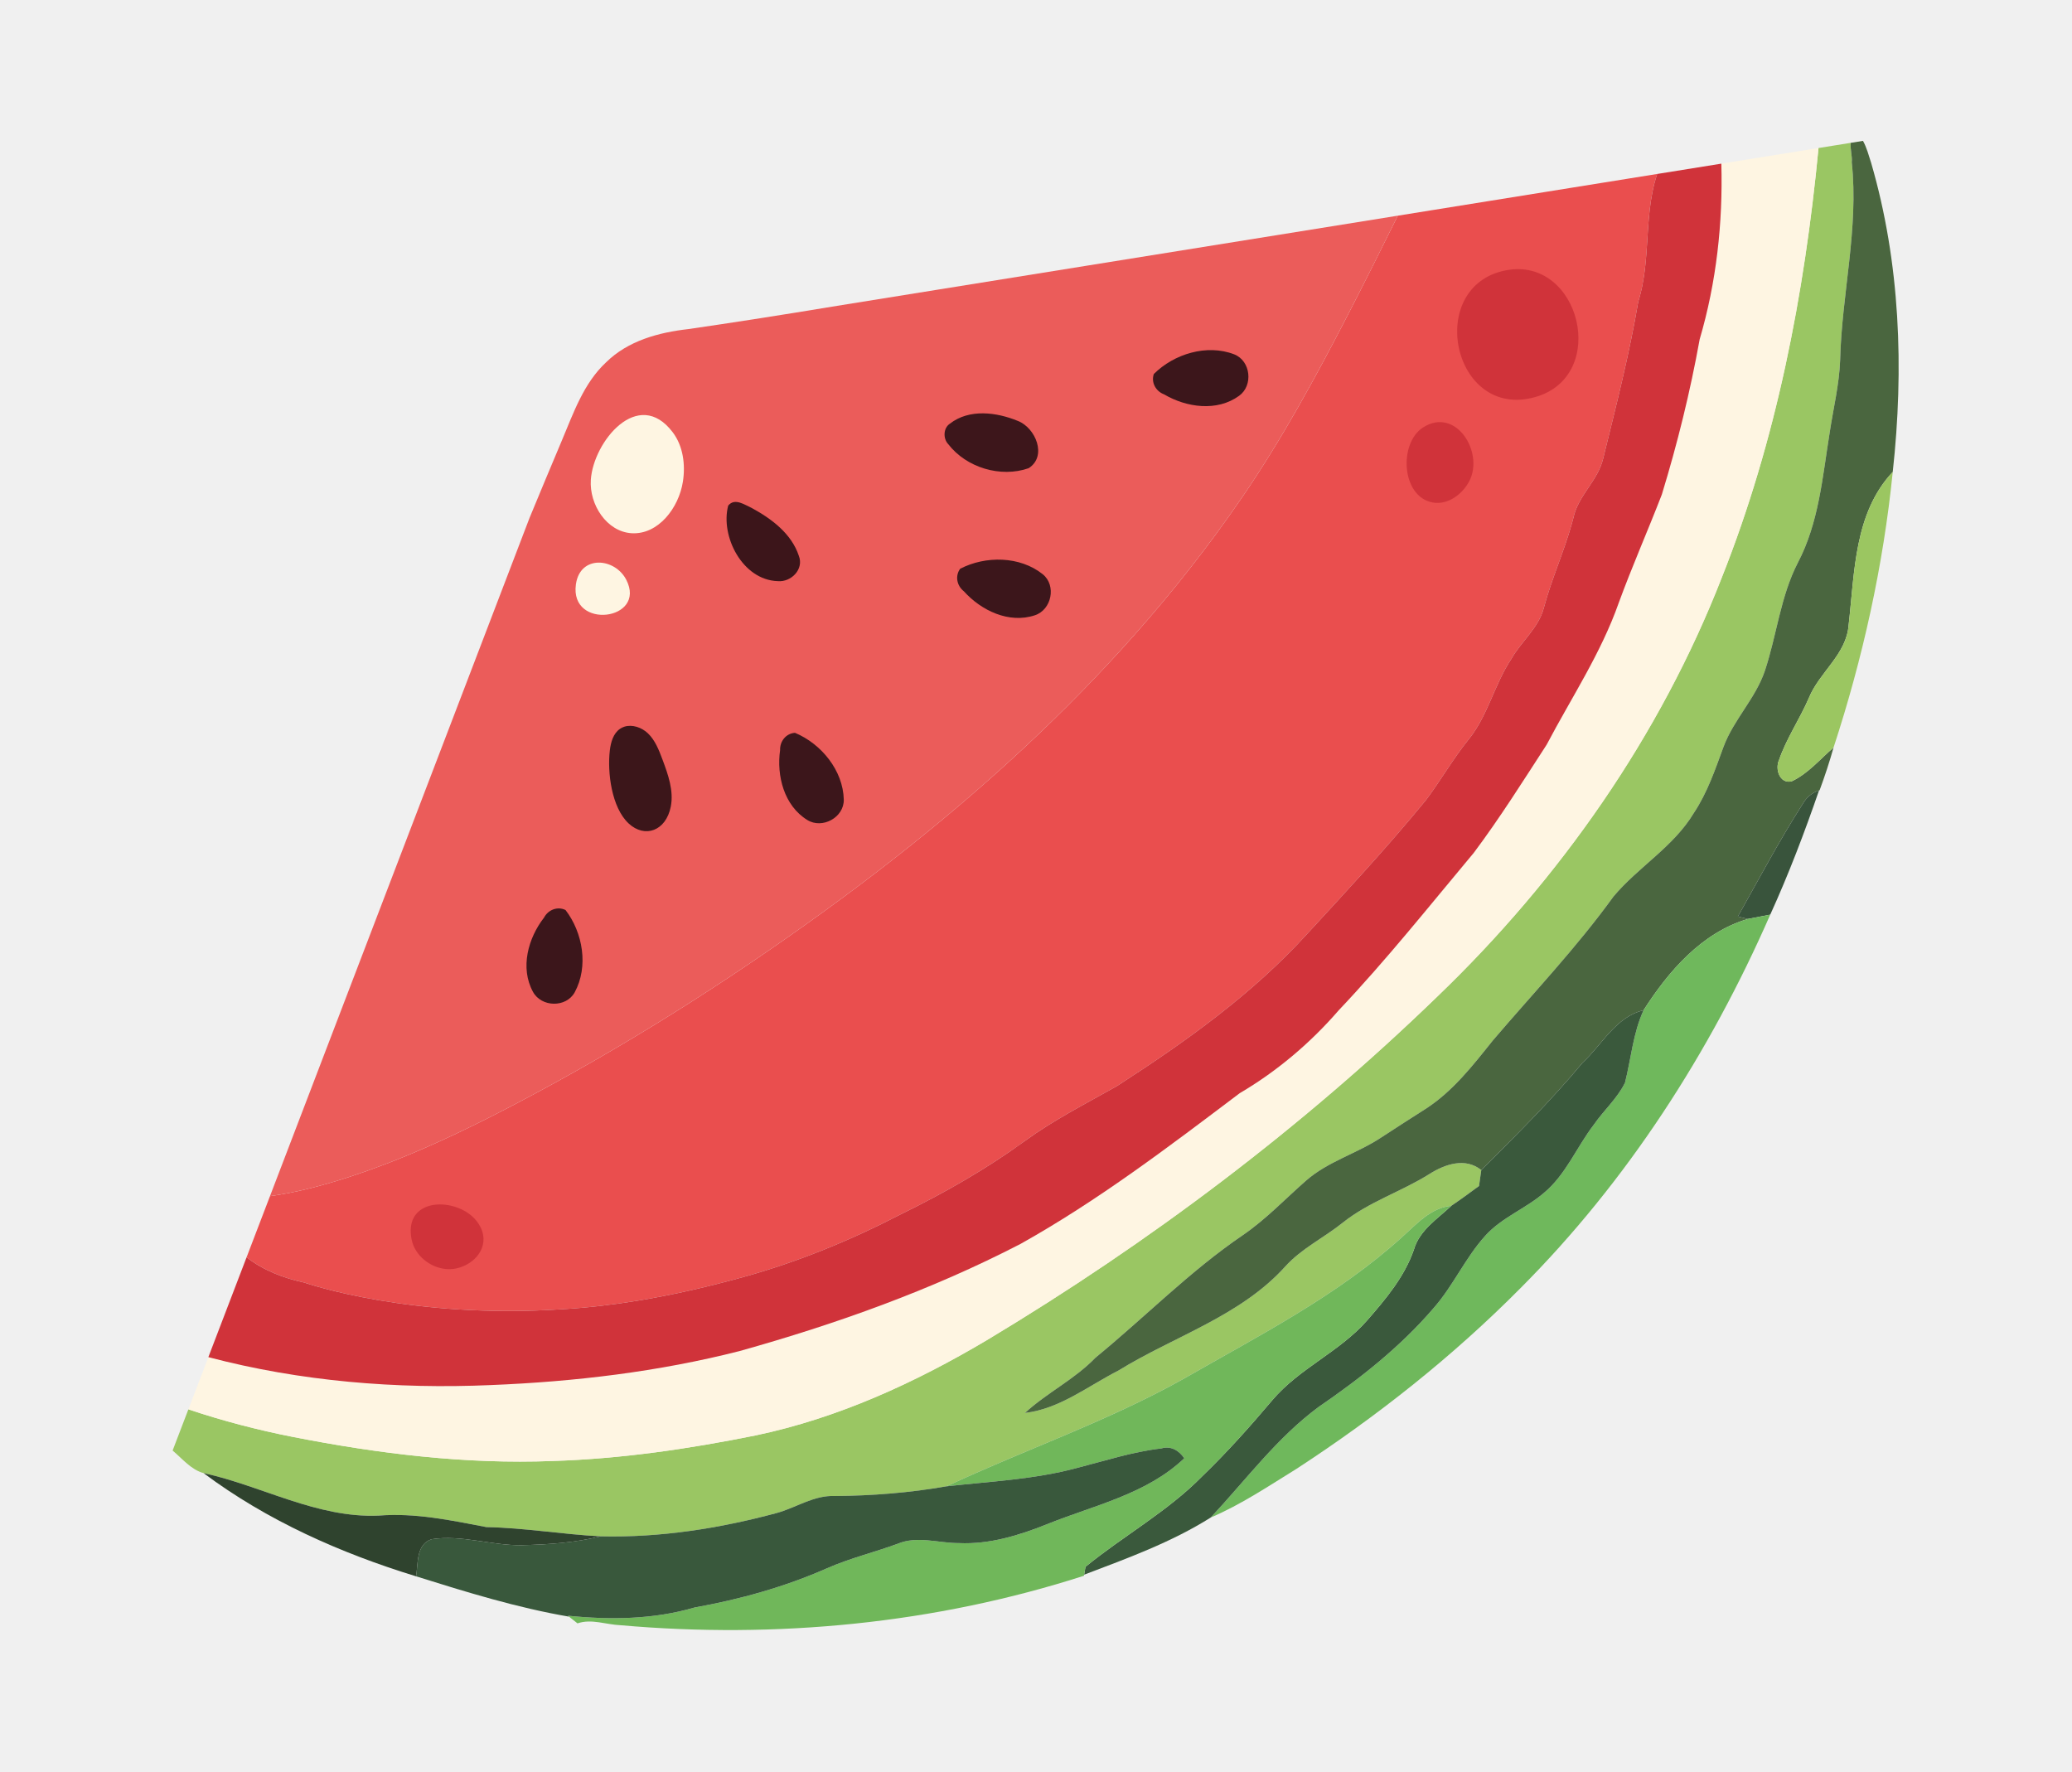
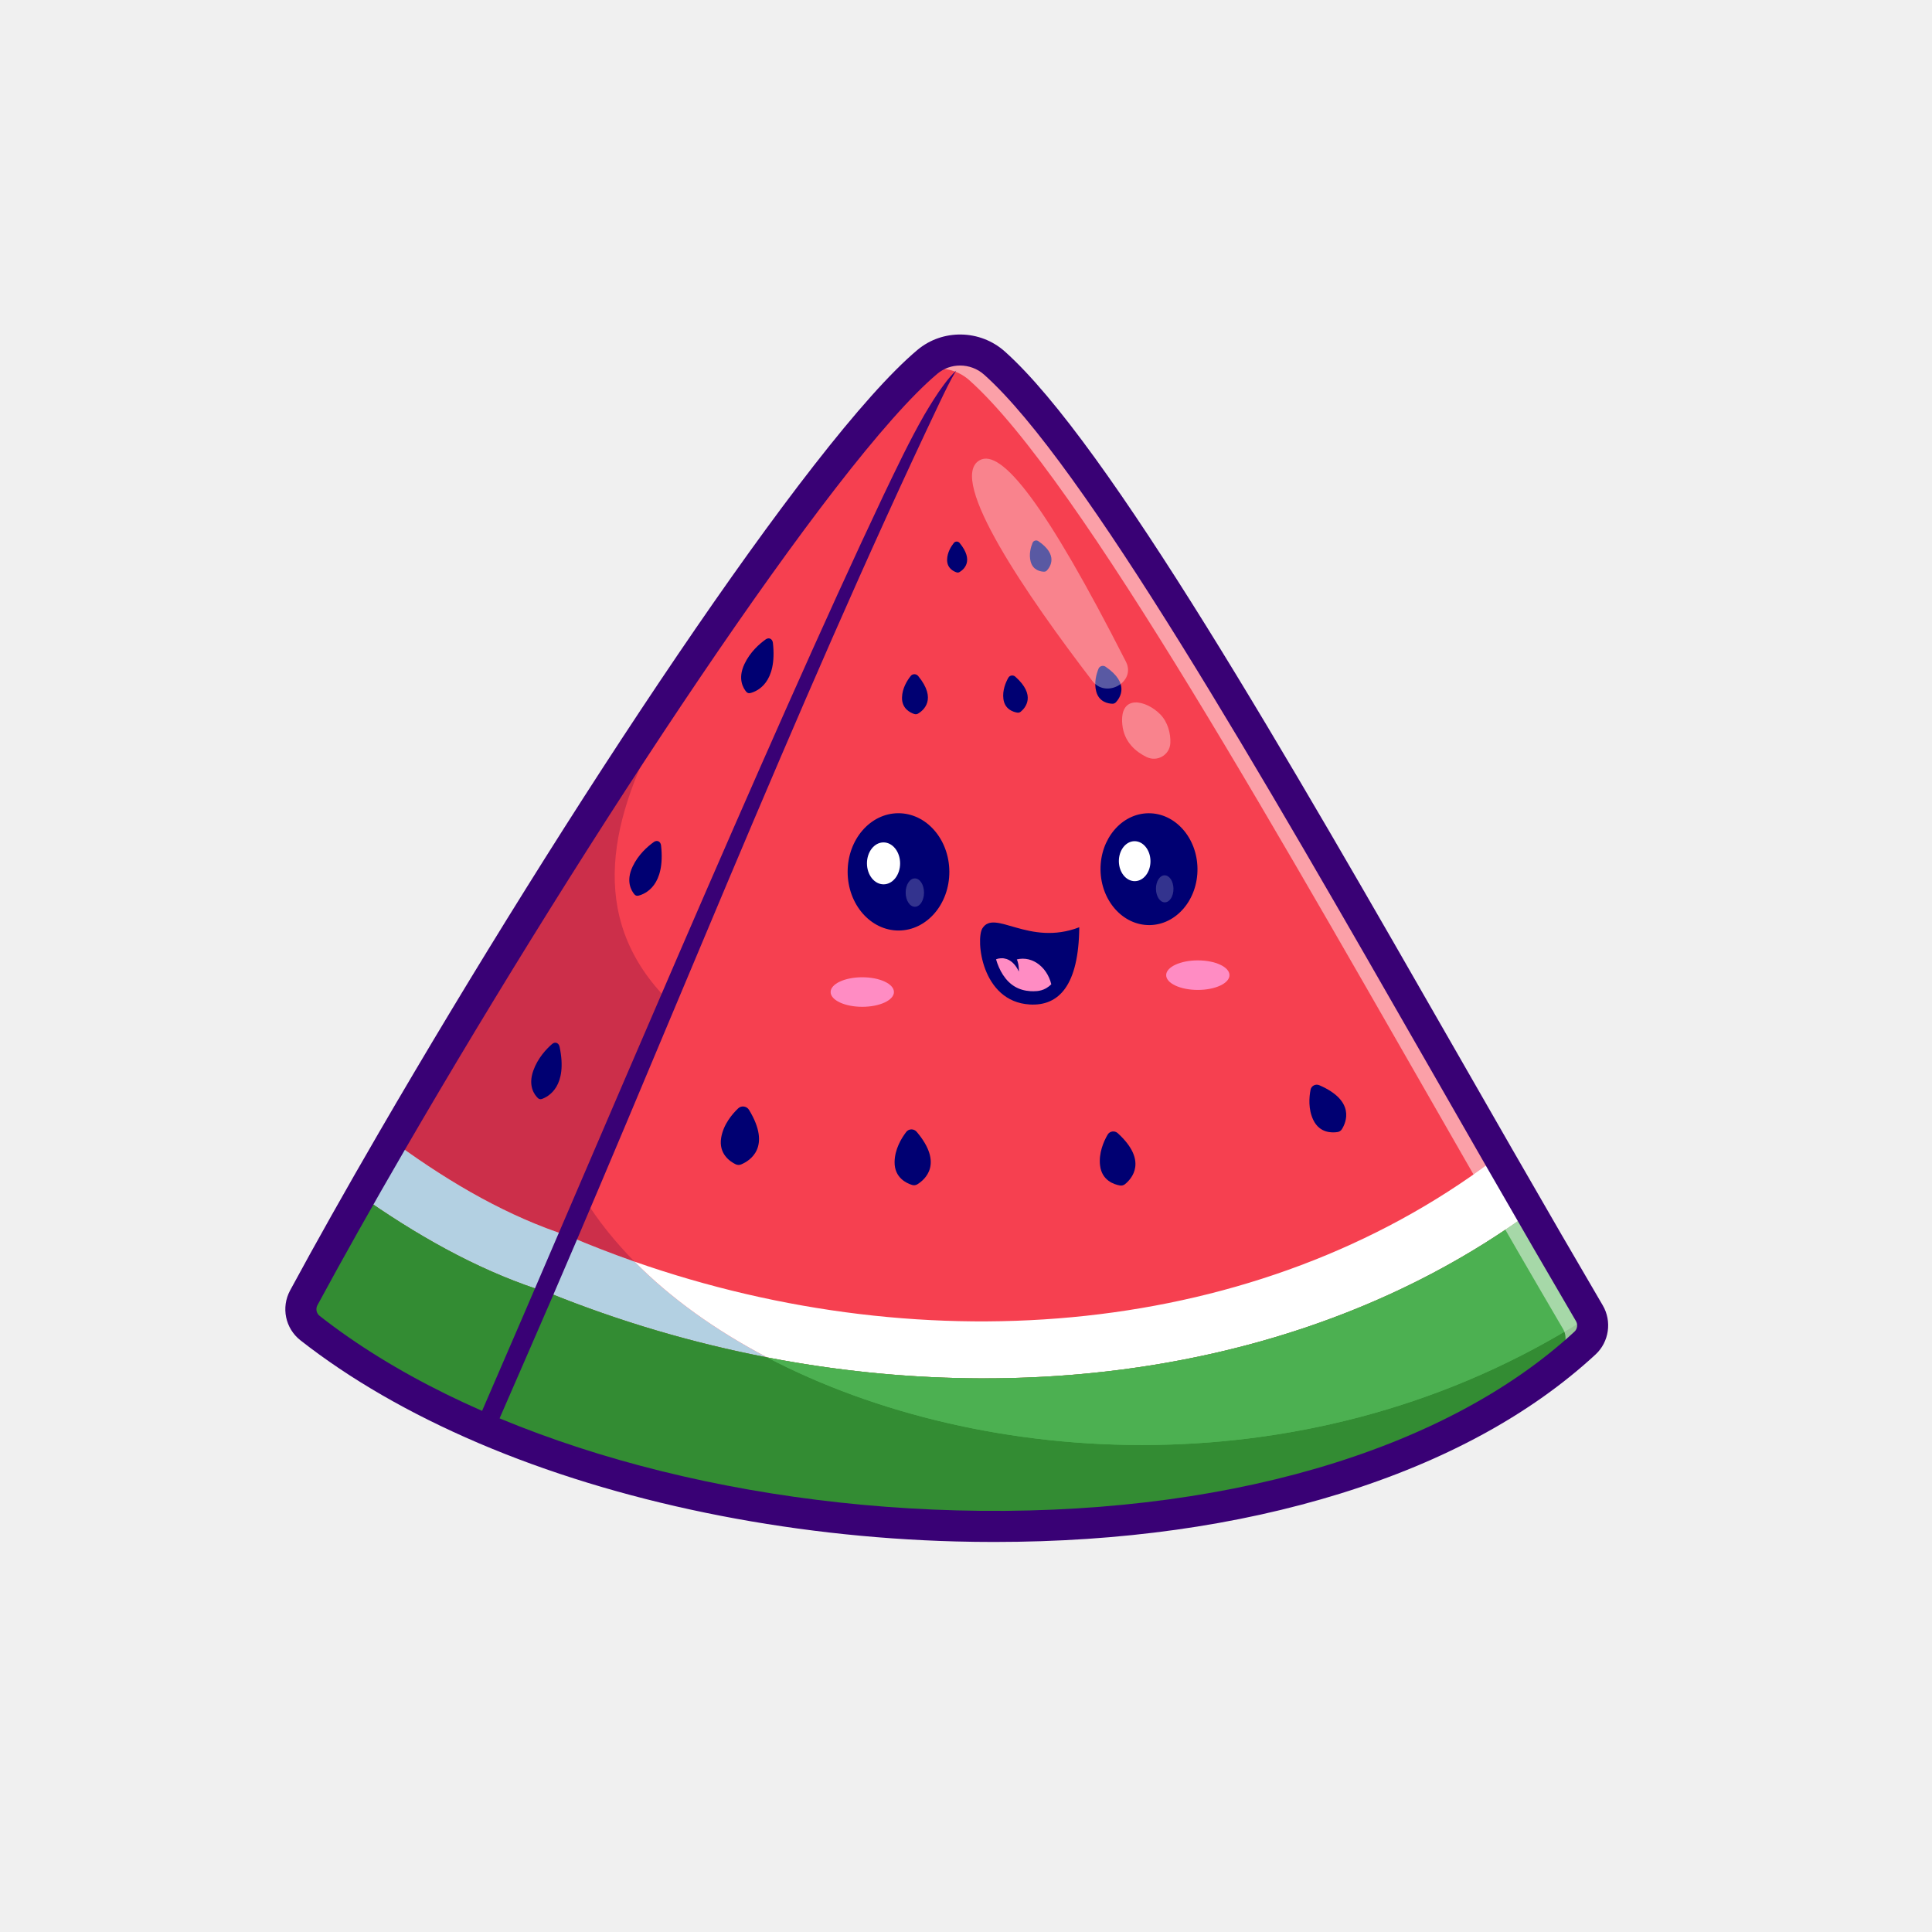
- <svg xmlns="http://www.w3.org/2000/svg" version="1.1" id="Capa_1" x="0px" y="0px" viewBox="0 0 2295 1962" style="enable-background:new 0 0 2295 1962;" xml:space="preserve">
-   <path style="fill:#EA4E4E;" d="M1548.246,238.883c-18.168,36.664-36.441,73.273-55.23,109.617  c-35.684,69.059-72.781,137.285-116.691,201.523c-5.109,7.481-10.293,14.914-15.555,22.301  c-36.766,51.695-76.887,101.019-119.566,147.938c-10.762,11.828-21.688,23.512-32.762,35.035c-3.16,3.293-6.344,6.574-9.531,9.844  c-11.164,11.438-22.477,22.734-33.926,33.879c-78.539,76.457-163.652,146.133-252.344,210.457  c-109.074,79.109-223.469,151.316-342.844,213.879c-42.121,22.074-85.121,43.043-129.359,60.734  c-0.965,0.387-1.93,0.766-2.891,1.148c-3.855,1.527-7.719,3.023-11.586,4.5c-12.578,4.797-25.266,9.305-38.059,13.488  c-3.574,1.172-7.172,2.32-10.785,3.441c-3.168,0.984-6.34,1.949-9.531,2.898c-1.398,0.41-2.797,0.82-4.199,1.223  c-21.02,6.055-42.598,11.074-64.348,14.063l-14.668,38.301l-11.262,29.445c18.629,14.453,40.77,23.02,63.957,28  c3.633,1.254,118.894,40.664,286.402,29.465c28.043-1.668,55.988-4.977,83.75-9.559c0.063-0.012,0.125-0.023,0.188-0.031l0,0  c39.226-6.492,78.082-15.539,116.324-26.125c60.195-16.723,118.27-40.488,173.66-69.246c47.973-23.453,94.508-49.902,137.731-81.344  c31.879-23.207,67.063-41.105,101.375-60.441c1.18-0.766,2.363-1.527,3.551-2.297c74.688-48.273,147.859-100.68,207.969-166.816  c20.992-22.809,42.047-45.598,62.805-68.656c1.383-1.539,2.766-3.074,4.145-4.613c2.773-3.078,5.523-6.16,8.273-9.254  c5.496-6.18,10.977-12.383,16.418-18.613c2.723-3.113,5.434-6.234,8.137-9.367c10.816-12.512,21.496-25.152,31.973-37.957  c16.152-21.644,29.57-45.16,46.473-66.184c21.836-26.637,28.887-61.504,47.848-89.887c11.035-19.402,30.066-34.121,35.867-56.27  c8.473-31.754,22.156-61.754,31.039-93.34c0.598-2.106,1.16-4.215,1.707-6.344c5.117-24.637,26.953-41.043,32.871-65.309  c14.227-57.824,29.07-115.465,38.992-174.227c1.422-4.531,2.629-9.098,3.645-13.691c0.313-1.387,0.602-2.777,0.879-4.168  c0.664-3.367,1.246-6.75,1.762-10.148c0.301-2.035,0.582-4.078,0.836-6.125c0.078-0.594,0.148-1.188,0.223-1.785  c0.141-1.195,0.277-2.391,0.406-3.582c0.25-2.281,0.469-4.559,0.68-6.844c0.203-2.285,0.391-4.57,0.563-6.863  c0.043-0.566,0.094-1.141,0.125-1.715c0.137-1.82,0.266-3.645,0.387-5.465c1.848-27.363,2.688-54.848,11.469-81.109  L1548.246,238.883z" />
-   <path style="fill:#9AC663;" d="M2051.043,179.672c0.82-6.309-1.934-14.707-1.148-21.453l-35.66,5.734  c-15.547,162.035-46.77,323.848-107.039,475.516c-68.555,175.848-179.223,333.668-315.016,464.16  c-150.59,145.848-319.133,272.727-498.848,380.582c-79.594,47.277-164.988,86.453-256.07,105.602  c-74.105,14.977-149.269,26.016-224.934,28.387c-96.746,3.805-193.375-8.109-288.133-26.699  c-39.137-7.734-77.742-17.793-115.535-30.492l-17.469,45.629c10.914,9.16,20.512,21.266,34.254,24.973  c64.691,14.098,125.637,50.027,193.941,47.094c40.422-3.242,79.906,5.18,119.332,12.73c42.418,0.805,84.211,8.047,126.504,10.227  c66.129,1.559,131.871-8.73,195.496-25.945c21.395-5.992,40.984-19.781,64.004-18.715c41.418-0.313,82.836-3.559,123.633-10.734  c87.078-40.668,178.465-71.98,262.492-119.02c83.461-47.906,170.418-92.008,242.215-157.129  c16.102-14.348,31.633-32.379,54.461-34.559c10.422-7.043,20.586-14.473,30.695-21.957c0.617-4.43,1.867-13.223,2.488-17.652  c-17.777-14.227-40.172-6.488-57.387,4.363c-31.129,19.586-67.055,30.75-96,53.895c-20.898,16.781-45.73,28.574-63.816,48.66  c-49.719,55.078-123.137,77.16-184.766,115.211c-33.617,17.09-65,42.48-103.488,46.914c24.391-22.457,54.898-37.121,78.098-61.203  c54.836-44.906,104.676-95.934,163.496-135.914c25.395-17.41,46.598-39.867,69.617-60.074c24.391-21.461,56.449-30.07,83.211-47.785  c16.594-10.91,33.313-21.582,50.031-32.246c29.754-19.402,51.715-47.723,73.609-75.109c45.031-52.836,93.07-103.234,133.738-159.567  c27.574-32.938,66.684-55.199,89.078-92.629c14.977-22.453,23.637-48.094,32.875-73.234c11.227-30.188,35.43-53.524,45.789-84.149  c13.223-39.609,17.215-82.277,36.551-119.832c23.391-44.477,27.324-95.254,35.246-144.035c3.988-26.695,10.602-53.148,11.602-80.277  C2039.934,325.703,2058.969,253.215,2051.043,179.672z" />
-   <path style="fill:#FEF5E2;" d="M612.328,1618.199c75.664-2.371,150.828-13.41,224.934-28.387  c91.082-19.148,176.477-58.324,256.07-105.602c179.715-107.855,348.262-234.734,498.848-380.582  c135.793-130.492,246.461-288.313,315.016-464.16c60.273-151.668,91.5-313.48,107.039-475.516l-107.629,17.301  c1.793,65.629-5.449,131.5-23.988,194.535c-10.48,58.078-24.645,115.469-41.918,171.918c-15.473,40.051-32.879,79.41-47.652,119.77  c-19.598,55.828-52.531,105.297-79.918,157.316c-26.203,40.367-51.832,81.223-80.715,119.773  c-49.16,58.762-96.879,118.77-149.59,174.41c-31.309,36.184-68.359,67.563-109.66,91.824  c-78.34,59.199-156.945,118.957-242.84,166.988c-98.809,51.152-204.168,88.699-311.09,118.645  c-90.004,22.953-182.762,33.934-275.465,37.68c-105.07,4.586-211.164-4.082-312.984-30.934l-22.125,57.828  c37.793,12.699,76.398,22.758,115.535,30.492C418.953,1610.09,515.582,1622.004,612.328,1618.199z" />
-   <path style="fill:#4A663F;" d="M2072.5,180.293c-2.637-8.129-4.844-16.758-9.012-24.273v0.012l-13.594,2.188  c-0.785,6.746,1.969,15.145,1.148,21.453c7.926,73.543-11.109,146.031-12.852,219.266c-1,27.129-7.613,53.582-11.602,80.277  c-7.922,48.781-11.855,99.559-35.246,144.035c-19.336,37.555-23.328,80.223-36.551,119.832  c-10.359,30.625-34.563,53.961-45.789,84.149c-9.238,25.141-17.898,50.781-32.875,73.234c-22.395,37.43-61.504,59.691-89.078,92.629  c-40.668,56.332-88.707,106.73-133.738,159.567c-21.895,27.387-43.855,55.707-73.609,75.109  c-16.719,10.664-33.438,21.336-50.031,32.246c-26.762,17.715-58.82,26.324-83.211,47.785c-23.02,20.207-44.223,42.664-69.617,60.074  c-58.82,39.98-108.66,91.008-163.496,135.922c-23.199,24.074-53.707,38.738-78.098,61.195  c38.488-4.434,69.871-29.824,103.488-46.914c61.629-38.047,135.047-60.133,184.766-115.211c18.09-20.086,42.918-31.879,63.816-48.66  c28.945-23.145,64.871-34.309,96-53.895c17.215-10.852,39.609-18.59,57.387-4.363c38.555-38.551,77.352-76.851,112.156-118.836  c21.648-19.961,36.871-51.023,67.563-58.137c27.695-43.289,64.5-86.02,115.523-101.117c-2.746-0.684-8.297-2.059-11.039-2.746  c23.516-41.793,45.914-84.207,71.797-124.629c3.996-7.113,10.227-12.539,18.094-14.977l0.68-0.309  c5.738-15.531,10.918-31.25,15.414-47.219c-15.035,12.91-28.258,28.945-46.41,37.43c-13.168,3.117-18.59-13.481-14.039-23.461  c8.301-24.199,23.023-45.469,33.129-68.926c11.723-28.695,41.727-48.219,44.031-80.848c6.684-58.258,6.051-123.945,48.848-169.484  C2108.992,408.48,2104.813,291.082,2072.5,180.293z" />
-   <path style="fill:#D0333A;" d="M1906.605,181.254l-71.063,11.434c-8.773,26.262-9.629,53.746-11.477,81.109  c-0.121,1.82-0.25,3.645-0.387,5.465c-0.031,0.574-0.082,1.148-0.125,1.715c-0.172,2.293-0.359,4.578-0.563,6.863  c-0.211,2.285-0.43,4.563-0.68,6.844c-0.129,1.191-0.266,2.387-0.406,3.582c-0.074,0.598-0.145,1.191-0.223,1.785  c-0.254,2.047-0.535,4.09-0.836,6.125c-0.516,3.398-1.098,6.781-1.762,10.148c-0.277,1.391-0.566,2.781-0.879,4.168  c-1.016,4.594-2.223,9.16-3.645,13.691c-9.922,58.762-24.766,116.402-38.992,174.227c-5.918,24.266-27.754,40.672-32.871,65.309  c-0.547,2.129-1.109,4.238-1.707,6.344c-8.871,31.586-22.566,61.586-31.039,93.34c-5.801,22.148-24.832,36.867-35.867,56.27  c-18.961,28.383-26.012,63.25-47.848,89.887c-16.902,21.023-30.32,44.539-46.473,66.184c-10.477,12.805-21.156,25.445-31.973,37.957  c-2.703,3.133-5.414,6.254-8.137,9.367c-5.441,6.23-10.922,12.434-16.418,18.613c-2.75,3.094-5.5,6.176-8.273,9.254  c-1.379,1.539-2.762,3.074-4.145,4.613c-20.758,23.059-41.813,45.848-62.805,68.656c-60.109,66.137-133.281,118.543-207.969,166.816  c-1.188,0.77-2.371,1.531-3.551,2.297c-34.313,19.336-69.496,37.234-101.375,60.441c-43.223,31.441-89.758,57.891-137.731,81.344  c-55.391,28.758-113.465,52.523-173.66,69.246c-38.242,10.586-77.098,19.633-116.324,26.125l0,0  c-0.063,0.008-0.125,0.02-0.188,0.031c-27.762,4.582-55.707,7.891-83.75,9.559c-167.508,11.199-282.77-28.211-286.402-29.465  c-23.188-4.98-45.328-13.547-63.957-28l-42.324,110.582c101.82,26.852,207.914,35.52,312.984,30.934  c92.703-3.746,185.461-14.727,275.469-37.68c106.918-29.945,212.277-67.492,311.086-118.645  c85.895-48.031,164.492-107.793,242.84-166.988c41.301-24.27,78.352-55.641,109.66-91.824  c52.719-55.641,100.43-115.648,149.59-174.41c28.883-38.551,54.512-79.406,80.715-119.773  c27.387-52.02,60.32-101.488,79.918-157.316c14.773-40.359,32.18-79.719,47.652-119.766c17.273-56.453,31.438-113.844,41.91-171.922  C1901.156,312.754,1908.398,246.883,1906.605,181.254z" />
-   <path style="fill:#EB5C5A;" d="M927.152,338.754c-30.895,5.125-61.809,10.109-92.762,14.918l-0.297,0.047l0.004-0.004  c-23.875,3.703-47.773,7.313-71.695,10.789c-32.742,3.676-66.859,12.91-91,36.734c-25.078,23.27-36.242,56.395-49.219,87.023  c-12.008,28.434-23.898,56.914-35.672,85.434v0.008l-287.476,751.148c21.75-2.988,43.332-8.008,64.352-14.063  c1.402-0.402,2.801-0.813,4.199-1.223c3.191-0.949,6.363-1.914,9.531-2.898c3.613-1.121,7.211-2.27,10.785-3.441  c12.793-4.184,25.48-8.691,38.059-13.488c3.867-1.477,7.73-2.973,11.586-4.5c0.961-0.383,1.926-0.762,2.891-1.148  c44.238-17.691,87.238-38.66,129.359-60.734c119.375-62.563,233.77-134.77,342.844-213.879  c88.691-64.324,173.805-134,252.344-210.457c11.449-11.144,22.762-22.441,33.926-33.879c3.188-3.27,6.371-6.551,9.531-9.844  c11.074-11.523,22-23.207,32.762-35.035c42.68-46.918,82.801-96.242,119.566-147.938c5.262-7.387,10.445-14.82,15.555-22.301  c43.91-64.238,81.008-132.465,116.691-201.523c18.789-36.344,37.063-72.953,55.23-109.617L927.152,338.754z" />
-   <path style="fill:#9BC661;" d="M2047.605,692.176c-2.305,32.629-32.309,52.152-44.031,80.848  c-10.105,23.457-24.828,44.727-33.129,68.926c-4.551,9.98,0.871,26.578,14.039,23.461c18.152-8.484,31.375-24.52,46.41-37.43  c32.371-98.809,55.141-201.676,65.559-305.289C2053.656,568.231,2054.289,633.918,2047.605,692.176z" />
-   <path style="fill:#3D161B;" d="M1139.313,518.598c20.965-13.305,7.613-44.793-11.805-52.34c-23.613-9.742-53.98-13.727-75.398,3.023  c-7.371,4.809-7.664,16.559-1.82,22.656C1070.355,518.004,1108.301,529.398,1139.313,518.598z" />
-   <path style="fill:#3C161B;" d="M864.051,830.828c-4.055,28.41,4.402,61.574,30.105,77.391c16.57,10.344,40.789-2.734,40.445-22.516  c-0.727-32.383-24.918-61.84-54.051-74.023C870.625,812.301,863.707,821.051,864.051,830.828z" />
-   <path style="fill:#3C161B;" d="M636.598,1099.023c15.43-28.473,9.047-66.051-10.207-91.082c-8.934-4.383-19.281-0.215-23.832,8.441  c-17.609,22.656-26.719,55.652-12.246,82.137C599.566,1115.723,627.09,1116.375,636.598,1099.023z" />
-   <path style="fill:#3C161B;" d="M1063.512,629.949c-5.898,8.019-3.637,18.941,4.086,24.953  c19.188,21.336,50.043,36.137,78.668,26.574c18.57-6.063,24.082-33.031,8.691-45.461  C1129.66,615.789,1091.547,615.426,1063.512,629.949z" />
-   <path style="fill:#3C161B;" d="M1289.418,436.824c24.73,14.551,58.625,19.352,83.023,1.594  c15.875-11.387,12.996-38.758-5.434-45.961c-30.227-11.652-66.668-0.492-89.02,21.816  C1274.785,423.691,1280.242,433.422,1289.418,436.824z" />
-   <path style="fill:#3C151A;" d="M861.41,643.66c14.785,1.433,29.316-13.164,23.391-28.074c-8.106-24.512-30.188-40.984-51.965-52.832  c-7.855-3.496-18.965-11.731-26.262-2.746C797.652,593.879,822.355,642.473,861.41,643.66z" />
-   <path style="fill:#3C161A;" d="M717.539,812.141c-6.836-6.5-17.328-10.02-26.012-7.234c-1.644,0.523-3.227,1.281-4.711,2.285  c-7.566,5.141-10.277,14.941-11.359,24.019c-2.855,24.035,1.828,63.113,20.828,80.836c17.875,16.68,41.352,8.379,46.684-18.598  c3.469-17.559-2.906-35.414-9.184-52.18C729.852,830.766,725.672,819.875,717.539,812.141z" />
-   <path style="fill:#39543C;" d="M1996.707,890.484c-25.883,40.422-48.281,82.836-71.797,124.629  c2.742,0.688,8.293,2.063,11.039,2.746c8.234-1.559,16.535-3.176,24.828-4.805c20.398-44.785,37.992-91.008,54.023-137.547  C2006.934,877.945,2000.703,883.371,1996.707,890.484z" />
-   <path style="fill:#6FB85C;" d="M1935.949,1017.859c-51.023,15.098-87.828,57.828-115.523,101.117  c-11.668,25.453-13.785,53.52-20.523,80.223c-8.551,17.461-23.586,30.625-34.559,46.539c-19.023,24.758-30.879,55.262-55.332,75.598  c-20.332,17.465-46.594,27.137-64.754,47.223c-22.203,24.449-35.492,55.391-57.258,80.152  c-36.613,42.797-81.16,77.914-127.441,109.605c-46.16,34.059-80.594,80.906-119.527,122.508  c33.633-14.348,64.133-34.867,95.137-54.016c89.137-58.078,173.168-124.574,248.145-200.238  c117.961-118.211,209.594-260.809,276.465-413.516C1952.48,1014.684,1944.18,1016.301,1935.949,1017.859z" />
-   <path style="fill:#3A593C;" d="M1460.559,1558.316c46.281-31.691,90.828-66.809,127.441-109.605  c21.766-24.762,35.055-55.703,57.266-80.152c18.152-20.086,44.414-29.758,64.746-47.223c24.453-20.336,36.309-50.84,55.332-75.598  c10.973-15.914,26.008-29.078,34.559-46.539c6.738-26.703,8.855-54.77,20.523-80.223c-30.691,7.113-45.914,38.176-67.563,58.137  c-34.805,41.984-73.602,80.285-112.156,118.836c-0.621,4.43-1.871,13.223-2.488,17.652c-10.109,7.484-20.273,14.914-30.695,21.957  c-15.344,14.531-35.246,26.945-41.426,48.465c-10.414,30.133-31.246,54.898-51.891,78.535  c-30.383,34.688-74.922,52.902-104.797,88.086c-24.707,29.258-50.219,57.883-77.789,84.457  c-38.496,39.176-87.086,65.809-129.313,100.309c-0.379,2.18-1.121,6.547-1.496,8.73c47.844-18.148,96.813-35.93,140.219-63.316  C1379.965,1639.223,1414.398,1592.375,1460.559,1558.316z" />
-   <path style="fill:#70B75A;" d="M1553.063,1370.117c-71.797,65.121-158.754,109.223-242.215,157.129  c-84.027,47.039-175.414,78.352-262.492,119.02c48.094-5.363,96.875-7.609,143.848-20.148c31.191-7.984,62.07-18.09,94.191-21.828  c10.484-3.184,19.59,2.371,25.328,10.914c-41.922,39.855-99.746,51.961-151.766,72.926c-31.066,12.473-63.945,22.582-97.82,21.02  c-22.57,0.125-46.031-8.426-67.863,0.746c-25.887,9.48-52.836,15.973-78.098,27.074c-46.848,20.648-96.375,34.496-146.652,43.48  c-45.473,13.348-93.508,13.906-140.293,9.168l1,0.996c2.367,1.875,7.047,5.555,9.418,7.43c15.535-5.309,31.754,1.426,47.594,2.055  c172.484,15.223,348.328-1.625,513.316-54.766l0.254-1.191c0.375-2.184,1.117-6.551,1.496-8.73  c42.227-34.5,90.816-61.133,129.313-100.309c27.57-26.574,53.082-55.199,77.789-84.457c29.875-35.184,74.414-53.398,104.797-88.086  c20.645-23.637,41.477-48.402,51.891-78.535c6.18-21.52,26.082-33.934,41.426-48.465  C1584.695,1337.738,1569.164,1355.77,1553.063,1370.117z" />
-   <path style="fill:#39583C;" d="M769.523,1780.441c50.277-8.977,99.805-22.824,146.652-43.473  c25.262-11.102,52.211-17.594,78.098-27.074c21.832-9.172,45.293-0.621,67.863-0.746c33.875,1.563,66.754-8.547,97.82-21.02  c52.02-20.965,109.844-33.063,151.766-72.926c-5.738-8.543-14.844-14.094-25.328-10.914c-32.121,3.738-63,13.844-94.191,21.828  c-46.973,12.539-95.754,14.785-143.848,20.148c-40.797,7.176-82.215,10.422-123.633,10.734  c-23.02-1.066-42.605,12.723-64.004,18.715c-63.625,17.215-129.367,27.504-195.496,25.945c-28.504,7.113-58.074,9.051-87.332,9.797  c-33.434,0.5-66.555-11.789-99.863-6.613c-17.277,5.801-14.785,26.695-17.156,41.109c55.703,17.465,111.844,34.805,169.363,44.66  l-1.004-0.996C676.016,1794.355,724.051,1793.797,769.523,1780.441z" />
-   <path style="fill:#2F432E;" d="M478.027,1704.844c33.309-5.176,66.43,7.113,99.863,6.613c29.258-0.746,58.828-2.684,87.332-9.797  c-42.285-2.18-84.086-9.422-126.504-10.227c-39.426-7.547-78.91-15.973-119.332-12.73c-68.305,2.934-129.25-32.996-193.941-47.094  c70.25,52.527,151.773,88.703,235.426,114.344C463.242,1731.539,460.75,1710.645,478.027,1704.844z" />
-   <path style="fill:#FEF5E2;" d="M699.598,590.609c29.445,1.789,52.289-28.012,56.809-57.172c2.926-18.883,0.25-39.406-11.281-54.641  c-38.223-50.516-87.949,10.434-90.707,52.668C652.625,558.988,672.066,588.926,699.598,590.609z" />
-   <path style="fill:#FEF5E2;" d="M693.684,642.191c-12.625-24.59-51.262-27.844-55.809,5.125  C630.855,698.144,716.894,687.418,693.684,642.191z" />
-   <path style="fill:#D0333A;" d="M1700.328,439.813c82.629-23.23,49.809-156.016-32.117-140.441  C1577.84,316.551,1608.598,465.594,1700.328,439.813z" />
-   <path style="fill:#D0333A;" d="M1586.805,556.551c16.691,3.082,33.207-9,40.867-24.148c16.074-31.797-15.262-82.23-51.523-58.906  C1549.129,490.871,1552.039,550.121,1586.805,556.551z" />
-   <path style="fill:#D0333A;" d="M494.348,1405.633c19.902,1.707,41.652-13.535,41.191-33.5c-0.277-11.555-7.664-22.09-17.227-28.574  c-26.086-17.695-70.762-12.215-62.375,29.398C459.5,1390.633,476.387,1404.098,494.348,1405.633z" />
+ <svg xmlns="http://www.w3.org/2000/svg" version="1.1" id="Layer_1" x="0px" y="0px" viewBox="0 0 4000 4000" style="enable-background:new 0 0 4000 4000;" xml:space="preserve">
+   <g>
+     <g>
+ 		
+ 	</g>
+     <g>
+       <g>
+         <g>
+           <path style="fill:#F64050;" d="M3273.116,2771.504c-587.225,542.615-1985.643,468.644-2623.42-31.59      c-14.287-11.186-18.35-31.109-9.743-47.057c52.868-97.74,114.605-207.451,182.154-323.804      c160.395-276.224,353.515-589.672,538.159-868.779c228.118-344.733,443.346-636.991,567.957-741.634      c35.653-29.929,87.778-28.575,122.47,2.447c229.691,205.179,649.88,959.003,1041.495,1640.43      c63.616,110.716,126.49,219.51,187.659,323.76c1.005,1.705,1.879,3.496,2.578,5.331      C3287.927,2744.677,3284.476,2760.974,3273.116,2771.504z" />
+         </g>
+         <g>
+           <path style="fill:#CC2F4A;" d="M1175.839,2558.547c-121.596-39.323-238.997-105.998-353.733-189.494      c160.395-276.224,353.515-589.672,538.159-868.779l9.7-2.971c-117.401,216.758-149.428,418.092,22.239,582.594L1209.22,2480.6      c28.4,45.921,63.529,89.875,104.425,131.427C1267.244,2595.773,1221.235,2577.946,1175.839,2558.547z" />
+         </g>
+         <g>
+           <path style="fill:#B3D0E2;" d="M1588.295,2810.346c-154.016-29.667-306.109-74.496-452.653-133.83      c-128.106-39.323-251.843-105.998-372.739-189.494c-40.634,66.412-79.302,130.64-115.304,191.766      c17.564-32.376,36.09-65.976,55.446-100.667c3.67-6.641,7.384-13.283,11.142-19.968c33.774-60.295,69.908-123.649,107.92-189.1      c114.736,83.496,232.138,150.171,353.733,189.494c45.396,19.399,91.404,37.226,137.806,53.479      C1387.791,2687.133,1481.03,2754.245,1588.295,2810.346z" />
+         </g>
+         <g>
+           <path style="fill:#FFFFFF;" d="M3271.281,2710.64c-38.362-62.699-77.204-126.621-116.265-191.154      c-432.86,309.298-1012.046,397.906-1566.721,290.86c-107.265-56.101-200.504-123.213-274.65-198.32      c607.717,212.825,1290.934,156.593,1778.541-210.51C3152.831,2507.077,3212.82,2610.847,3271.281,2710.64z" />
+         </g>
+         <g>
+           <path style="fill:#4CB051;" d="M3273.116,2771.504c-587.225,542.615-1985.643,468.644-2623.42-31.59      c-14.287-11.186-18.35-31.109-9.743-47.057c2.447-4.544,4.937-9.132,7.428-13.719c36.09-61.213,74.801-125.572,115.523-192.115      c120.897,83.496,244.633,150.171,372.739,189.494c674.435,273.077,1466.315,238.123,2019.373-157.03      c39.061,64.533,77.903,128.455,116.265,191.154c2.84,4.893,5.724,9.787,8.564,14.636      C3288.67,2740.351,3285.961,2759.619,3273.116,2771.504z" />
+         </g>
+         <g>
+           <path style="fill:#338C33;" d="M3285,2744.24c0,10.093-4.063,20.055-11.884,27.264      c-587.225,542.615-1985.643,468.644-2623.42-31.59c-14.287-11.186-18.35-31.109-9.743-47.057      c2.447-4.544,4.937-9.132,7.428-13.719c0.088-0.131,0.131-0.218,0.218-0.349c36.002-61.125,74.67-125.354,115.304-191.766      c120.897,83.496,244.633,150.171,372.739,189.494c146.544,59.334,298.637,104.162,452.653,133.83      c445.531,233.098,1132.768,276.703,1694.127-79.739c0.044,0.087,0.044,0.131,0.087,0.218c0.393,1.005,0.743,2.053,1.049,3.103      c0,0,0,0,0,0.043c0.262,0.962,0.524,1.967,0.699,2.971c0.087,0.262,0.131,0.524,0.131,0.787c0.219,1.005,0.35,2.01,0.437,3.014      c0,0.044,0,0.088,0,0.088C3284.956,2741.968,3285,2743.104,3285,2744.24z" />
+         </g>
+         <g>
+           <path style="fill:#4CB051;" d="M3282.422,2730.608c-561.359,356.442-1248.596,312.837-1694.127,79.739      c554.674,107.046,1133.86,18.438,1566.721-290.86c39.061,64.533,77.903,128.455,116.265,191.154      c2.84,4.893,5.724,9.787,8.564,14.636C3280.849,2726.981,3281.723,2728.772,3282.422,2730.608z" />
+         </g>
+         <g style="opacity:0.5;">
+           <path style="fill:#FFFFFF;" d="M3279.844,2725.277c-61.169-104.249-124.042-213.044-187.659-323.76      c-391.615-681.426-811.804-1435.25-1041.495-1640.43c-34.692-31.021-86.817-32.376-122.47-2.447      c-3.077,2.583-6.234,5.331-9.42,8.141c30.097-8.505,63.541-1.527,88.198,20.521      c229.691,205.179,649.88,959.003,1041.495,1640.43c63.616,110.716,126.489,219.51,187.659,323.76      c8.826,15.074,6.117,34.343-6.729,46.227c-47.293,43.7-99.874,83.377-156.868,119.178      c74.01-42.341,141.407-90.734,200.56-145.394C3285.961,2759.619,3288.67,2740.351,3279.844,2725.277z" />
+         </g>
+         <g>
+           <path style="fill:#000072;" d="M1550.797,2297.908c-4.774-7.861-15.734-9.555-22.399-3.218      c-12.706,12.08-30.712,33.466-35.284,60.86c-5.573,33.398,18.393,49.303,29.822,54.889c3.645,1.781,7.833,1.92,11.577,0.357      C1551.691,2403.625,1598.158,2375.909,1550.797,2297.908z" />
+         </g>
+         <g>
+           <path style="fill:#000072;" d="M1158.563,2167.257c-1.734-8.206-9.302-11.127-15.519-5.733      c-11.852,10.282-29.584,29.007-38.901,55.14c-11.359,31.86,2.513,50.125,9.567,56.889c2.25,2.157,5.253,2.779,8.307,1.692      C1136.033,2270.26,1175.768,2248.679,1158.563,2167.257z" />
+         </g>
+         <g>
+           <path style="fill:#000072;" d="M1368.653,1750.445c-0.927-8.336-8.175-11.98-14.888-7.216      c-12.796,9.08-32.266,25.991-44.082,51.093c-14.406,30.604-2.376,50.132,3.986,57.55c2.029,2.366,4.958,3.277,8.104,2.493      C1336.207,1850.766,1377.853,1833.155,1368.653,1750.445z" />
+         </g>
+         <g>
+           <path style="fill:#000072;" d="M1600.222,1330.998c-0.927-8.336-8.175-11.98-14.888-7.216      c-12.796,9.08-32.266,25.991-44.082,51.093c-14.406,30.604-2.376,50.132,3.986,57.55c2.029,2.366,4.958,3.277,8.104,2.493      C1567.776,1431.32,1609.423,1413.708,1600.222,1330.998z" />
+         </g>
+         <g>
+           <path style="fill:#000072;" d="M1897.828,2343.236c-5.669-6.686-16.238-6.641-21.564,0.321      c-10.152,13.27-23.903,36.093-24.109,62.561c-0.251,32.269,24.685,43.656,36.278,47.204c3.697,1.132,7.66,0.636,10.95-1.395      C1914.479,2442.607,1954.071,2409.571,1897.828,2343.236z" />
+         </g>
+         <g>
+           <path style="fill:#000072;" d="M2314.206,2346.135c-6.345-5.802-16.623-4.446-20.941,2.988      c-8.231,14.171-18.778,38.083-15.694,63.862c3.76,31.428,29.436,39.413,41.155,41.427c3.738,0.642,7.532-0.332,10.481-2.716      C2342.739,2440.754,2377.161,2403.698,2314.206,2346.135z" />
+         </g>
+         <g>
+           <path style="fill:#000072;" d="M1900.954,1399.556c-3.983-4.854-11.554-4.944-15.449-0.019      c-7.425,9.387-17.537,25.575-17.99,44.531c-0.552,23.11,17.177,31.554,25.439,34.229c2.635,0.853,5.479,0.544,7.859-0.873      C1911.734,1470.924,1940.473,1447.718,1900.954,1399.556z" />
+         </g>
+         <g>
+           <path style="fill:#000072;" d="M1986.771,1124.101c-3.082-3.757-8.941-3.826-11.956-0.015      c-5.746,7.265-13.572,19.792-13.922,34.462c-0.427,17.884,13.293,24.419,19.687,26.489c2.039,0.66,4.24,0.421,6.082-0.675      C1995.113,1179.331,2017.353,1161.373,1986.771,1124.101z" />
+         </g>
+         <g>
+           <path style="fill:#000072;" d="M2102.012,1400.918c-4.426-3.93-11.489-2.894-14.386,2.268      c-5.524,9.839-12.545,26.406-10.163,44.122c2.904,21.598,20.66,26.837,28.749,28.106c2.58,0.405,5.182-0.304,7.188-1.975      C2122.605,1465.77,2145.93,1439.914,2102.012,1400.918z" />
+         </g>
+         <g>
+           <path style="fill:#000072;" d="M2288.933,1380.32c-5.11-3.49-12.297-1.481-14.62,4.254c-4.428,10.934-9.517,29.043-4.704,47.1      c5.868,22.014,24.975,25.099,33.531,25.344c2.729,0.078,5.334-1,7.193-2.999      C2318.866,1444.85,2339.635,1414.951,2288.933,1380.32z" />
+         </g>
+         <g>
+           <path style="fill:#000072;" d="M2149.801,1120.418c-4.212-2.877-10.135-1.221-12.05,3.507      c-3.649,9.012-7.844,23.938-3.877,38.821c4.837,18.144,20.585,20.687,27.636,20.889c2.249,0.065,4.396-0.825,5.929-2.472      C2174.473,1173.605,2191.591,1148.961,2149.801,1120.418z" />
+         </g>
+         <g>
+           <path style="fill:#000072;" d="M2731.482,2246.817c-7.58-3.281-16.489,1.171-18.081,9.275      c-3.035,15.448-5.12,40.468,5.758,62.911c13.262,27.362,39.08,26.568,50.354,24.724c3.595-0.588,6.736-2.661,8.667-5.751      C2787.041,2323.802,2806.689,2279.364,2731.482,2246.817z" />
+         </g>
+         <g style="opacity:0.35;">
+           <path style="fill:#FFFFFF;" d="M2331.11,1369.952c21.342,41.939-40.944,77.136-69.582,39.797      c-134.772-175.723-301.101-417.885-233.565-456.725C2072.85,927.21,2164.599,1042.736,2331.11,1369.952z" />
+         </g>
+         <g style="opacity:0.35;">
+           <path style="fill:#FFFFFF;" d="M2423.055,1538.761c-1.284,24.296-27.008,39.24-48.93,28.689      c-21.063-10.137-46.917-30.063-50.509-67.459c-6.188-64.426,50.219-50.377,78.995-20.586      C2417.653,1494.978,2424.123,1518.558,2423.055,1538.761z" />
+         </g>
+         <g>
+           <path style="fill:#390175;" d="M2058.334,3167.467c-25.996,0-52.127-0.342-78.486-1.035      c-530.081-13.911-1031.87-167.578-1342.285-411.047c-21.868-17.119-28.146-47.346-14.912-71.865      c52.893-97.786,114.276-206.904,182.452-324.336c384.717-662.544,889.694-1430.239,1110.477-1615.6      c42.644-35.803,106.365-34.578,148.218,2.849c210.378,187.927,578.23,830,933.97,1450.93      c37.288,65.083,74.504,130.044,111.465,194.358c74.363,129.419,133.965,232.246,187.571,323.606      c13.438,22.949,9.087,52.639-10.332,70.608c-0.002,0.005-0.007,0.01-0.01,0.01      C3022.289,3030.045,2577.721,3167.467,2058.334,3167.467z M1987.784,756.786c-16.758,0-33.462,5.615-46.921,16.914      c-215.012,180.518-728.126,961.782-1101.754,1605.227c-67.977,117.09-129.165,225.859-181.863,323.286      c-4.096,7.586-2.177,16.936,4.569,22.219c304.022,238.454,797.124,388.992,1319.063,402.688      c542.81,14.37,1008.962-120.63,1278.896-370.056c5.972-5.537,7.278-14.724,3.103-21.853      c-53.66-91.45-113.318-194.378-187.739-323.899c-36.97-64.329-74.194-129.304-111.489-194.402      c-354.182-618.213-720.425-1257.473-926.055-1441.16C2023.485,763.134,2005.604,756.786,1987.784,756.786z M3273.116,2771.506      h0.051H3273.116z" />
+         </g>
+         <g>
+           <path style="fill:#390175;" d="M990.397,2938.906c228.64-525.795,598.222-1405.845,838.856-1913.589      c26.767-55.839,53.812-112.873,84.657-166.716c12.657-21.277,26.039-43.272,40.974-63.045      c7.491-10.131,15.742-19.766,24.808-28.396c-12.935,21.314-23.371,43.717-34.164,66.094      c-302.009,634.639-577.172,1339.456-859.441,1984.505c0.004,0.002-59.638,136.853-59.638,136.853      c-4.338,9.954-15.925,14.507-25.879,10.168C990.609,2960.447,986.066,2948.834,990.397,2938.906L990.397,2938.906z" />
+         </g>
+         <g>
+           <g>
+             <g>
+               <ellipse transform="matrix(1 -0.0043 0.0043 1 -7.7386 8.0092)" style="fill:#000072;" cx="1860.209" cy="1805.106" rx="105.273" ry="121.431" />
+             </g>
+           </g>
+           <g>
+             <g>
+               <ellipse transform="matrix(1 -0.0036 0.0036 1 -6.4559 6.6308)" style="fill:#FFFFFF;" cx="1829.283" cy="1787.472" rx="34.323" ry="43.401" />
+             </g>
+           </g>
+           <g style="opacity:0.2;">
+             <g>
+               <ellipse transform="matrix(1 -0.0031 0.0031 1 -5.7878 5.9511)" style="fill:#FFFFFF;" cx="1894.144" cy="1847.945" rx="19.01" ry="29.372" />
+             </g>
+           </g>
+         </g>
+         <g>
+           <g>
+             <g>
+               <ellipse transform="matrix(0.9999 -0.0115 0.0115 0.9999 -20.5037 27.4296)" style="fill:#000072;" cx="2378.927" cy="1799.633" rx="100.378" ry="115.785" />
+             </g>
+           </g>
+           <g>
+             <g>
+               <ellipse transform="matrix(0.9999 -0.0108 0.0108 0.9999 -19.1277 25.4874)" style="fill:#FFFFFF;" cx="2349.319" cy="1783.031" rx="32.727" ry="41.383" />
+             </g>
+           </g>
+           <g style="opacity:0.2;">
+             <g>
+               <ellipse transform="matrix(0.9999 -0.0103 0.0103 0.9999 -18.874 25.0003)" style="fill:#FFFFFF;" cx="2411.577" cy="1840.246" rx="18.126" ry="28.006" />
+             </g>
+           </g>
+         </g>
+         <g>
+           <g>
+             <path style="fill:#000072;" d="M2234.518,1919.784c-104.748,40.263-175.491-38.803-200.701,2.46       c-13.801,22.589-2.124,151.503,98.119,157.439C2192.375,2083.262,2233.381,2040.136,2234.518,1919.784z" />
+           </g>
+           <g>
+             <path style="fill:#000072;" d="M2205.02,1956.412c-4.446,44.844-15.924,68.692-28.437,81.356       c-13.879,14.132-28.962,14.386-36.712,14.481c-0.069,0.001-0.138,0.002-0.138,0.002c-2.007,0.024-4.083-0.019-6.161-0.132       c-24.447-1.498-43.055-12.467-56.872-33.586c-6.767-10.354-11.401-21.633-14.505-32.377       c-6.067-21.145-6.161-40.567-4.665-48.533c6.646,0.195,17.896,3.444,29.84,6.892c23.264,6.765,52.152,15.12,86.887,14.694       C2184.567,1959.082,2194.798,1958.127,2205.02,1956.412z" />
+           </g>
+           <g>
+             <path style="fill:#FF8CC3;" d="M2176.583,2037.768c-13.879,14.132-28.962,14.386-36.712,14.481       c-0.069,0.001-0.138,0.002-0.138,0.002c-2.007,0.024-4.083-0.019-6.161-0.132c-24.447-1.498-43.055-12.467-56.872-33.586       c-6.767-10.354-11.401-21.633-14.505-32.377c10.119-4.479,27.503-1.425,35.337,2.655       C2132.973,1974.696,2167.509,2000.192,2176.583,2037.768z" />
+           </g>
+           <g>
+             <path style="fill:#000072;" d="M2079.683,1967.141l-2.367,16.888c0,0,19.656,0.18,32.02,27.388       C2109.336,2011.417,2112.594,1970.482,2079.683,1967.141z" />
+           </g>
+         </g>
+         <g>
+           <ellipse style="fill:#FF8CC3;" cx="1785.26" cy="2053.9" rx="65.538" ry="30.585" />
+         </g>
+         <g>
+           <ellipse style="fill:#FF8CC3;" cx="2479.969" cy="2018.947" rx="65.538" ry="30.585" />
+         </g>
+       </g>
+       <g>
+         <path style="fill:#390175;" d="M2058.336,3192.467c-26.187,0-52.815-0.351-79.146-1.045     c-351.216-9.219-701.849-81.392-987.41-203.237c-0.209-0.078-0.414-0.156-0.613-0.24c-0.299-0.122-0.594-0.249-0.889-0.381     c-0.184-0.083-0.371-0.171-0.56-0.259c-141.635-60.62-265.3-132.027-367.587-212.256c-31.476-24.634-40.52-68.127-21.484-103.403     c52.983-97.957,114.495-207.3,182.833-325.02c385.809-664.424,893.041-1434.985,1116.024-1622.193     c52.109-43.745,129.905-42.3,180.959,3.359c213.386,190.613,582.256,834.465,938.984,1457.119     c37.312,65.129,74.514,130.061,111.46,194.353c74.333,129.365,133.899,232.132,187.456,323.408     c0.005,0.008,0.007,0.015,0.012,0.022c19.316,32.993,13.035,75.723-14.932,101.592     c-134.104,123.916-311.721,220.752-527.932,287.832C2560.895,3158.708,2319.601,3192.467,2058.336,3192.467z M1010.715,2941.901     c280.029,119.615,624.428,190.474,969.789,199.541c25.896,0.679,52.082,1.025,77.832,1.025     c511.877,0,953.328-136.64,1211.157-374.883c10.872-10.059,13.289-26.726,5.735-39.629     c-53.633-91.406-113.264-194.287-187.673-323.777c-36.956-64.312-74.167-129.262-111.45-194.341     c-354.785-619.265-721.609-1259.541-928.96-1444.763c-32.649-29.199-82.3-30.203-115.491-2.344     c-218.586,183.513-721.307,948.337-1104.932,1609.002c-68.087,117.285-129.349,226.187-182.084,323.682     c-7.417,13.743-3.918,30.693,8.33,40.278c99.075,77.708,219.253,147.005,357.218,205.984c0.072,0.029,0.144,0.063,0.216,0.093     C1010.508,2941.813,1010.612,2941.857,1010.715,2941.901z M1000.569,2964.782h0.05H1000.569z" />
+       </g>
+     </g>
+   </g>
</svg>
